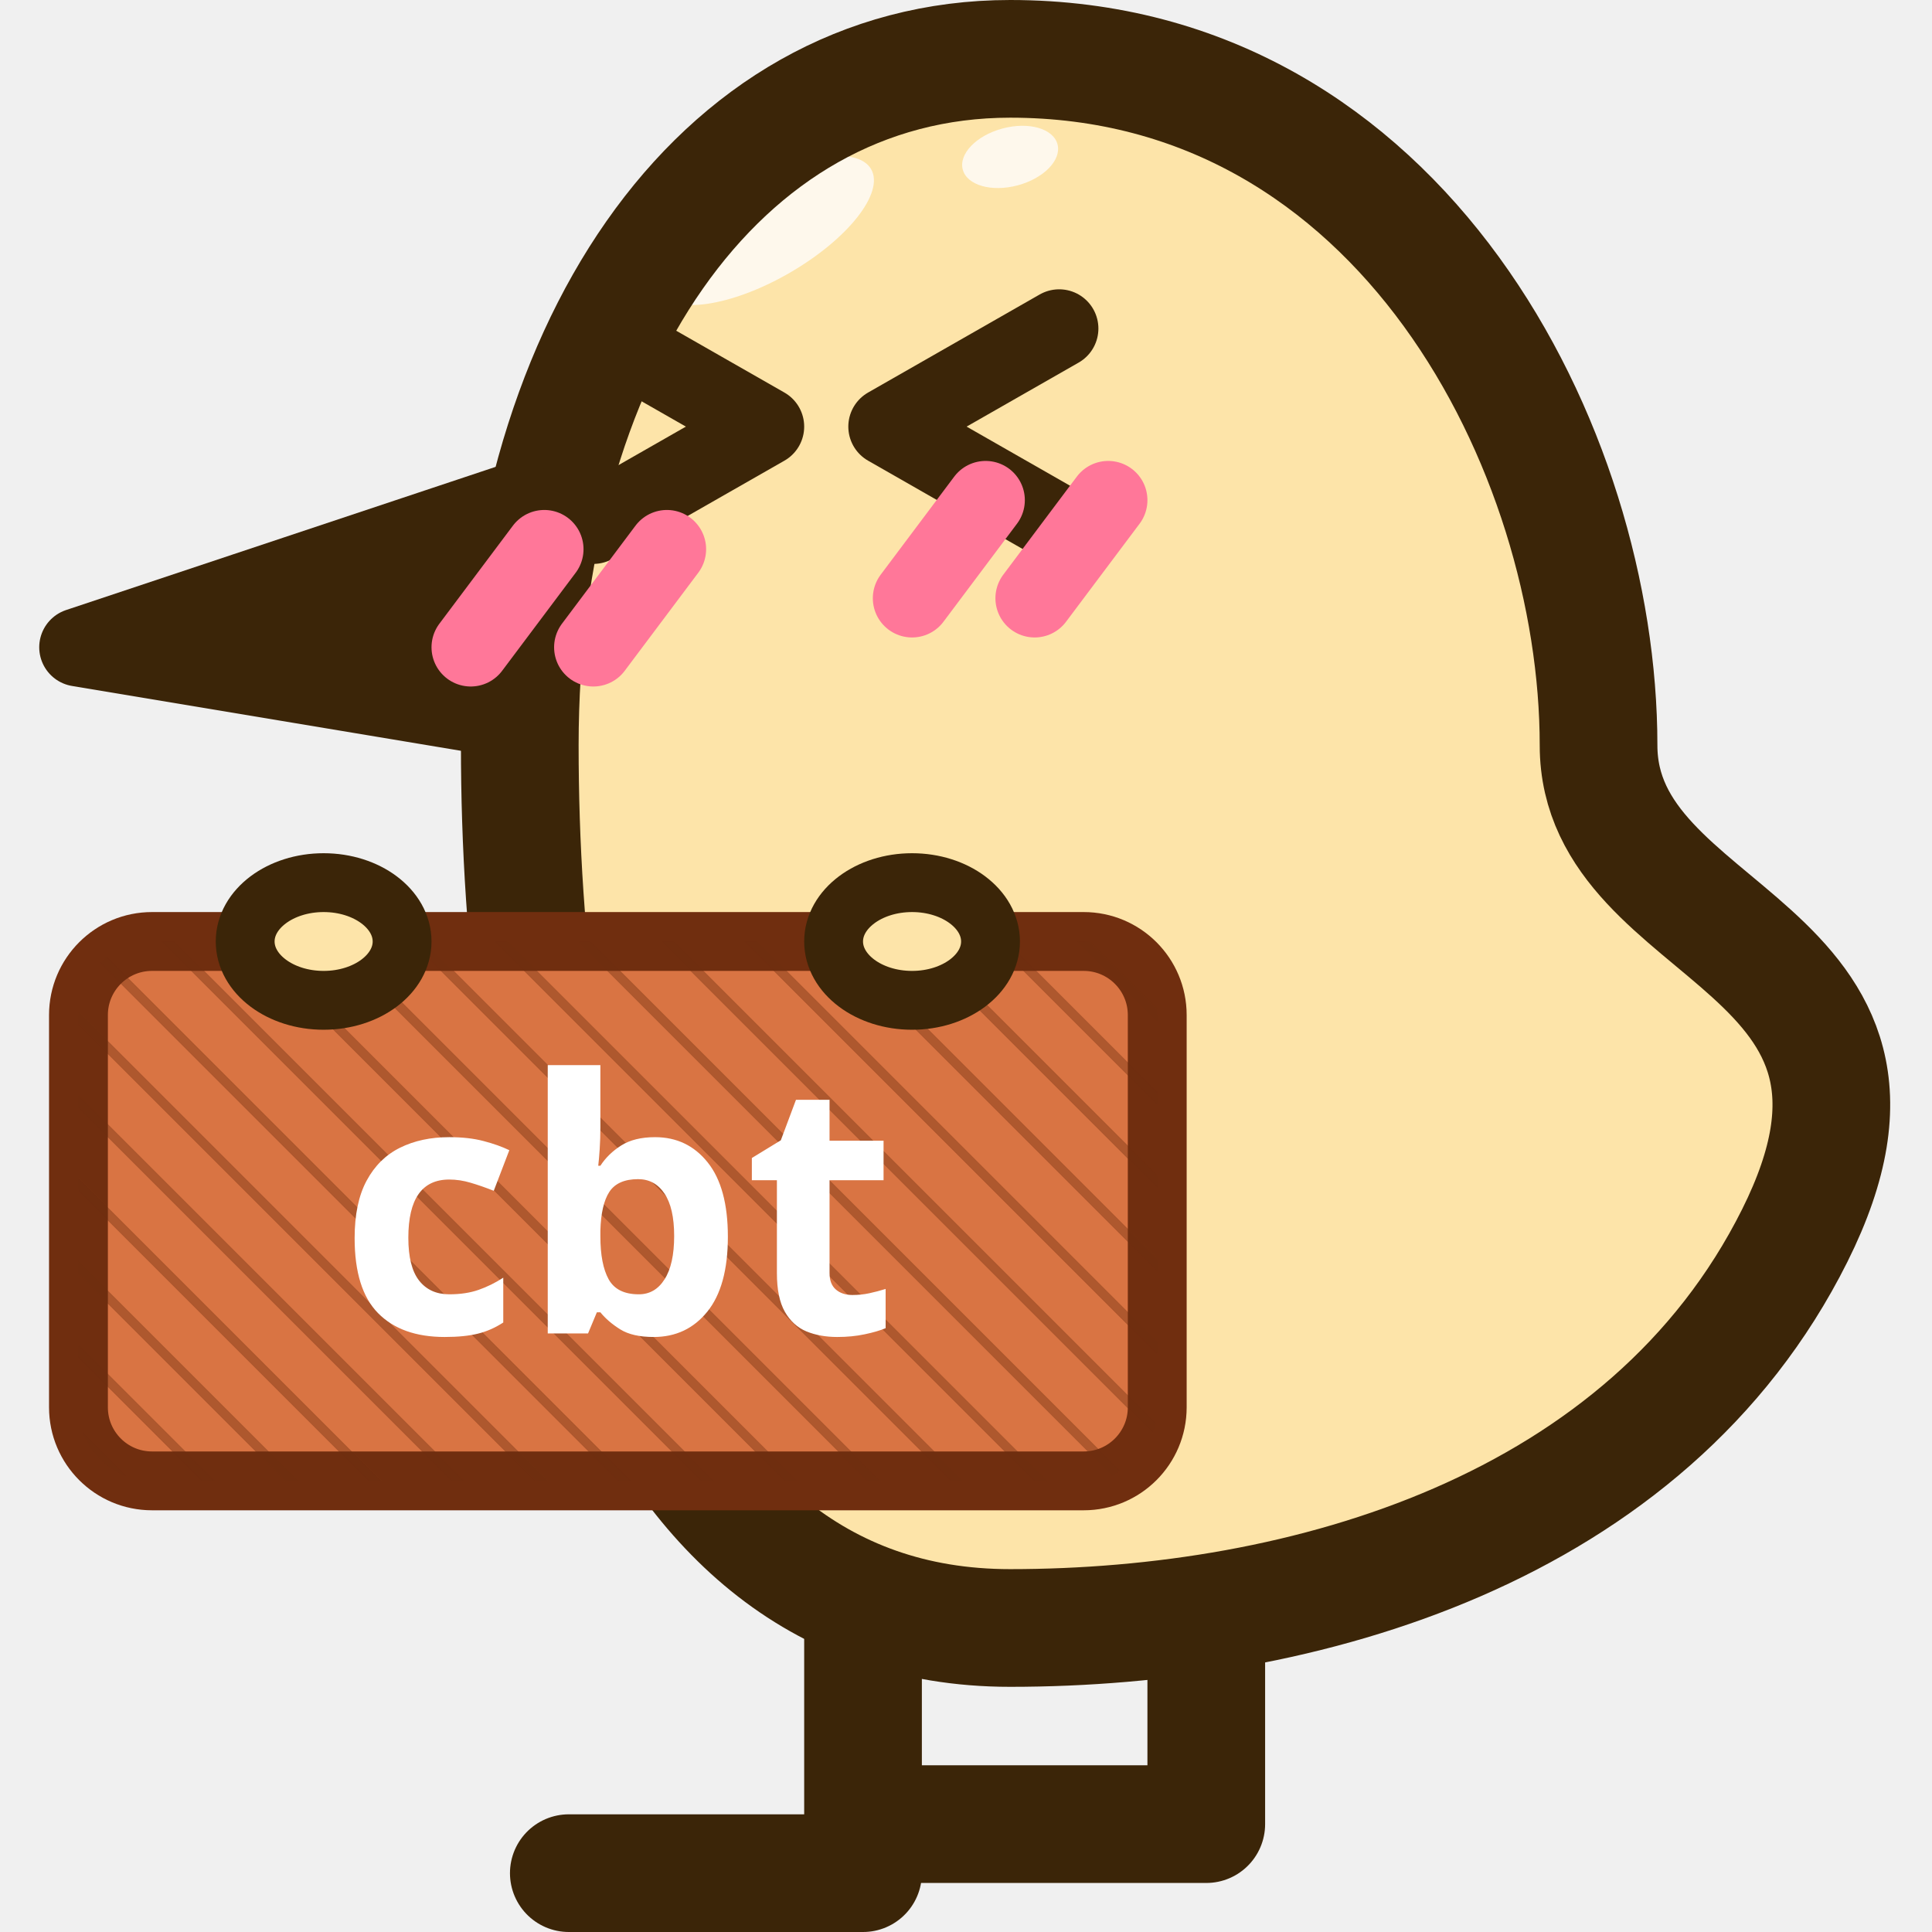
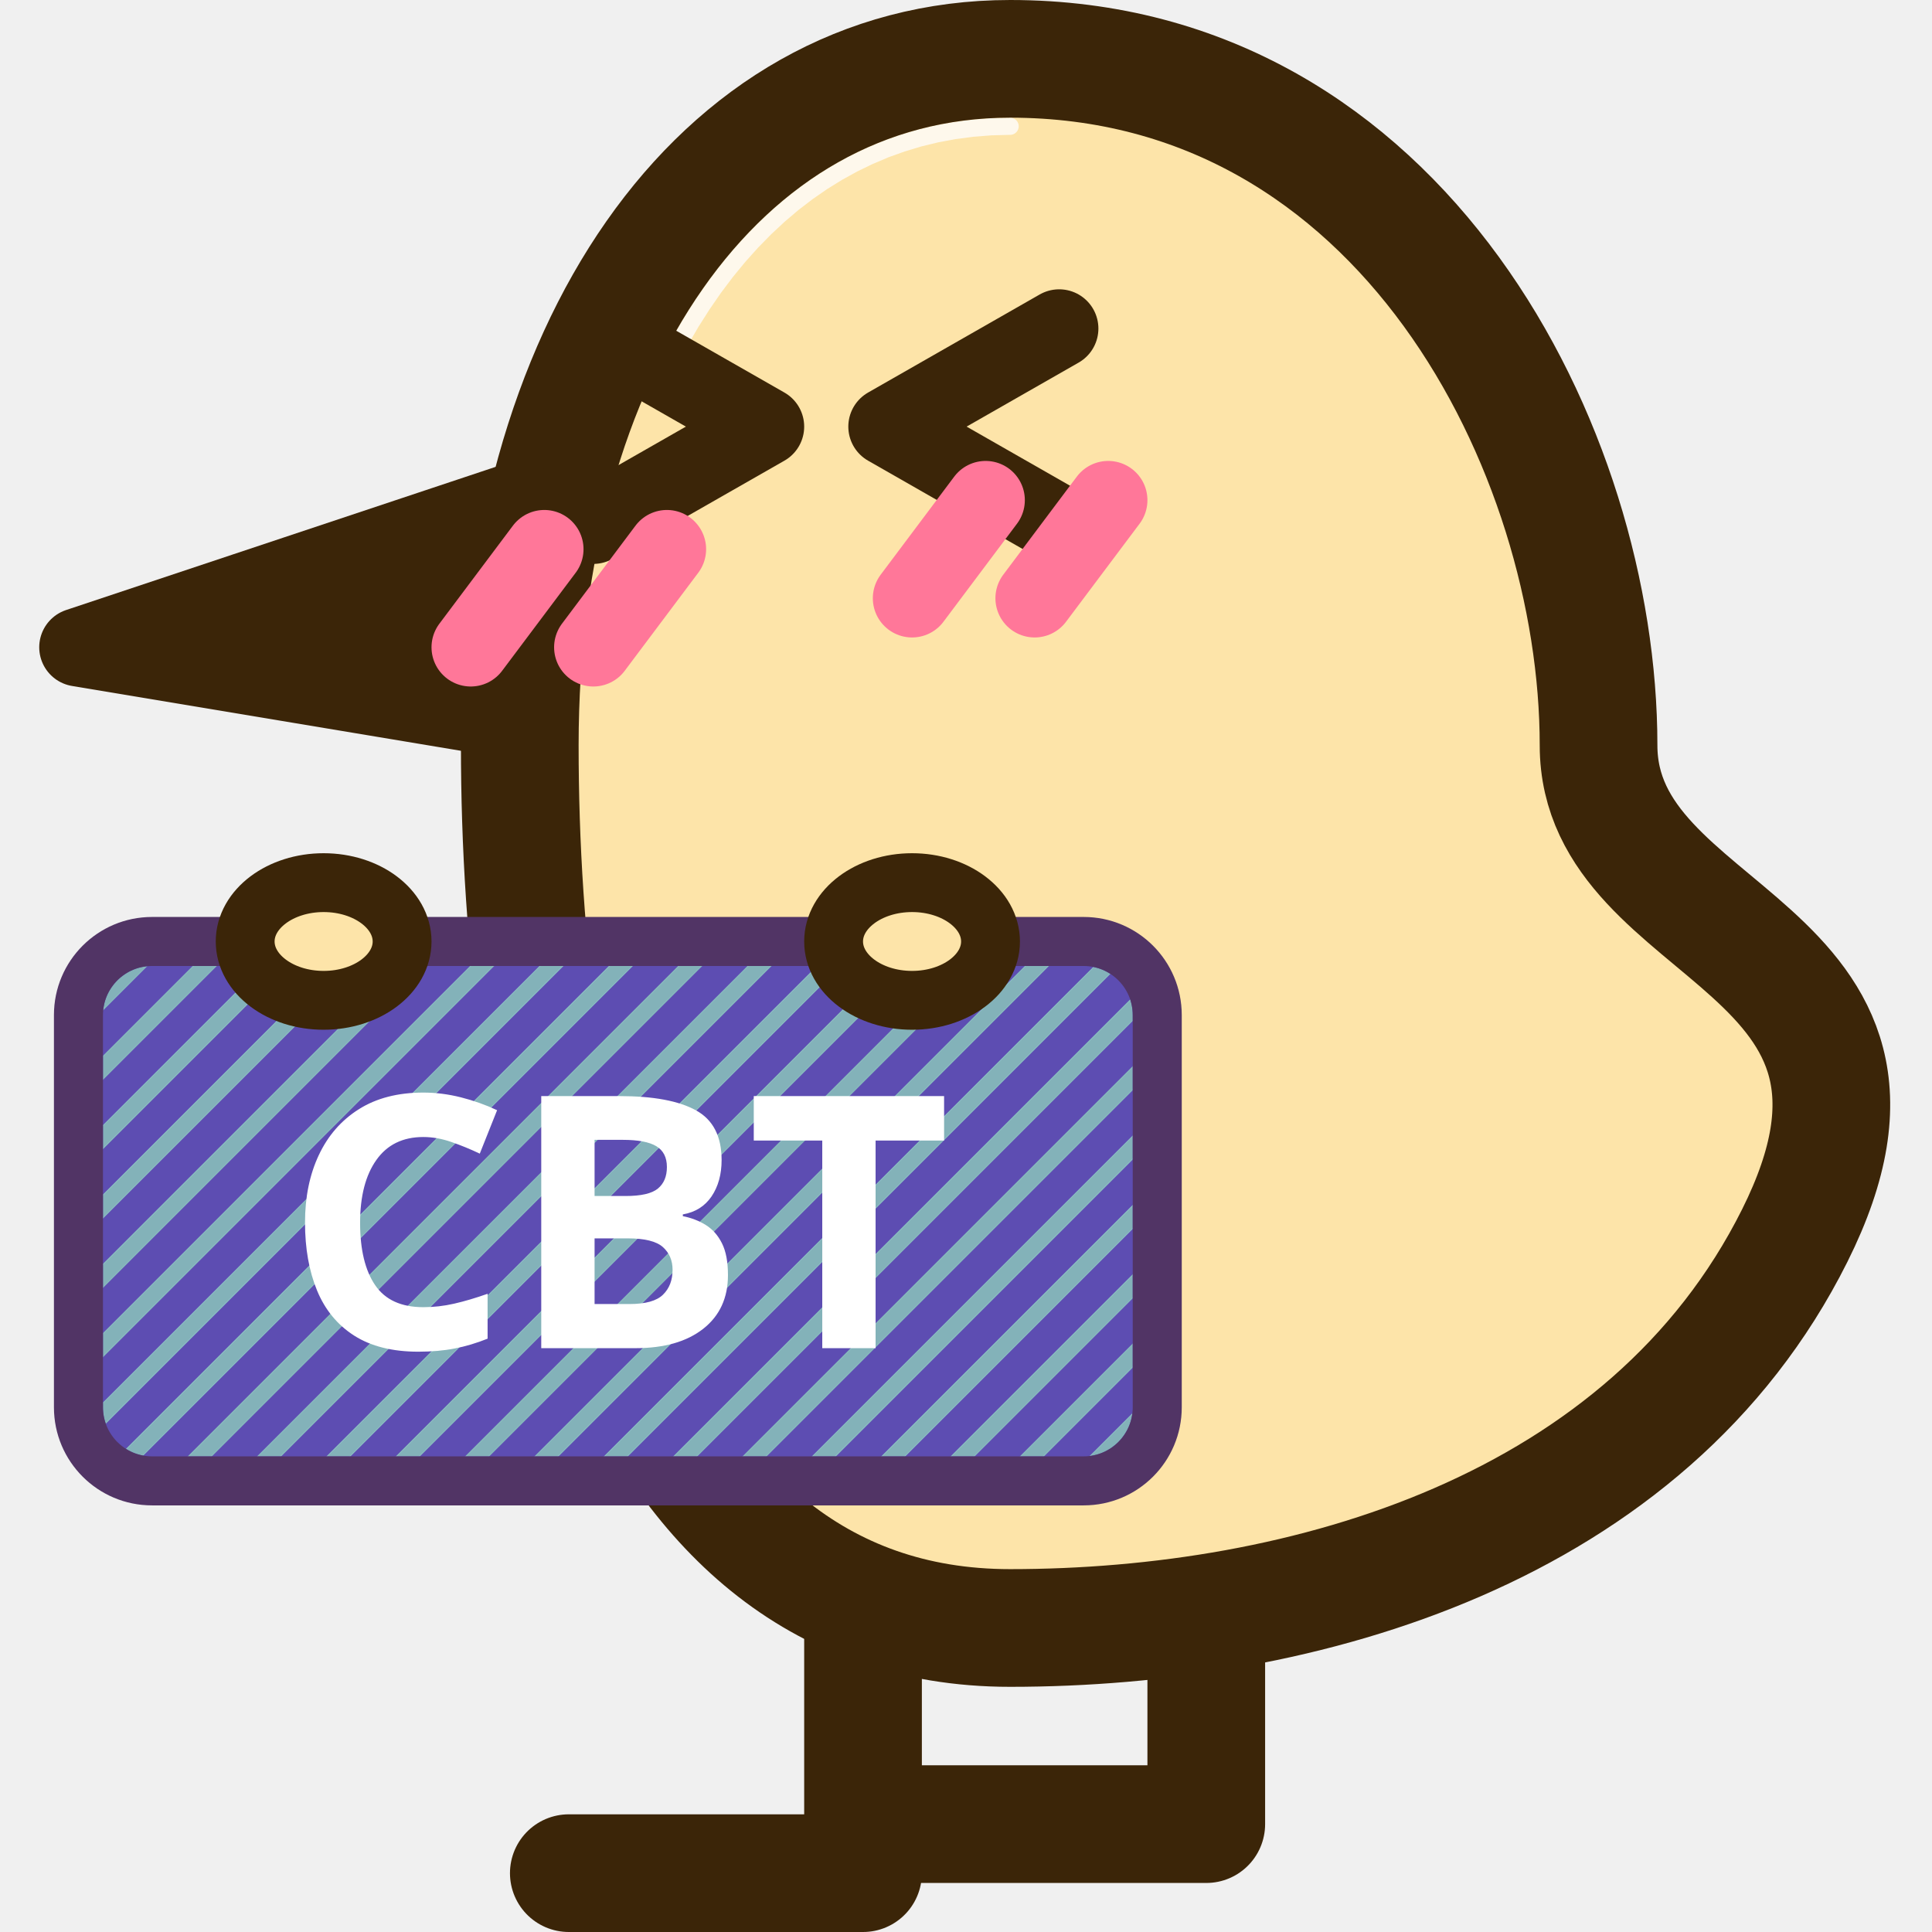
<svg xmlns="http://www.w3.org/2000/svg" viewBox="14 68 394 394" width="100%" height="100%">
  <style>
    @font-face {
-       font-family: 'Nunito';
-       src: url('./Nunito/Nunito-ExtraBold.ttf');
+       font-family: 'Quicksand';
+       src: url('../../format-template/Quicksand/Quicksand-Bold.ttf');
    }
    .format-text {
-       font-family: 'Nunito', sans-serif;
-       font-weight: 800;
+       font-family: 'Quicksand', sans-serif;
+       font-weight: 700;
      text-anchor: middle;
      dominant-baseline: central;
    }
  </style>
  <defs>
    <path id="body-path-k" d="M 220 80 C 300 80, 340 160, 340 220 C 340 260, 410 260, 380 320 C 350 380, 280 400, 220 400 C 140 400, 120 300, 120 220 C 120 140, 160 80, 220 80 Z" />
+     <clipPath id="body-clip">
+       <use href="#body-path-k" />
+     </clipPath>
    <clipPath id="sign-inner-clip">
-       <rect x="0" y="0" width="220" height="110" rx="15" />
+       <rect x="5" y="5" width="210" height="100" rx="10" />
    </clipPath>
-     <pattern id="sign-grill" width="12" height="12" patternUnits="userSpaceOnUse" patternTransform="rotate(-45)">
-       <line x1="0" y1="0" x2="0" y2="12" stroke="#702E0F" stroke-width="3.8" stroke-opacity="0.40" />
+     <pattern id="sign-grill" width="10" height="10" patternUnits="userSpaceOnUse" patternTransform="rotate(45)">
+       <line x1="0" y1="0" x2="0" y2="10" stroke="#83B2B9" stroke-width="7" />
    </pattern>
  </defs>
  <path d="M 260 380 L 260 440 L 200 440" fill="none" stroke="#3B2508" stroke-width="24" stroke-linecap="round" stroke-linejoin="round" />
  <path d="M 190 390 L 190 450 L 130 450" fill="none" stroke="#3B2508" stroke-width="24" stroke-linecap="round" stroke-linejoin="round" />
  <use href="#body-path-k" fill="#FDE4A9" />
-   <g fill="#fef8ec">
-     <ellipse cx="170" cy="115" rx="25" ry="10" transform="rotate(-30 170 115)" />
-     <ellipse cx="220" cy="100" rx="10" ry="6" transform="rotate(-15 220 100)" />
+   <g clip-path="url(#body-clip)">
+     <path fill="none" stroke="#fef8ec" stroke-width="3.5" stroke-linecap="round" d="M 148.69 145.47 L 150.68 141.40 L 152.76 137.49 L 154.95 133.73 L 157.24 130.13 L 159.62 126.68 L 162.09 123.40 L 164.65 120.28 L 167.30 117.33 L 170.03 114.54 L 172.83 111.93 L 175.71 109.48 L 178.67 107.21 L 181.70 105.11 L 184.80 103.19 L 187.98 101.43 L 191.22 99.86 L 194.54 98.45 L 197.93 97.23 L 201.41 96.18 L 204.95 95.32 L 208.59 94.64 L 212.30 94.15 L 216.11 93.85 L 220.00 93.75" />
  </g>
  <use href="#body-path-k" fill="none" stroke="#3B2508" stroke-width="24" stroke-linejoin="round" />
  <path d="M 120 170 L 30 200 L 120 215 Z" fill="#3B2508" stroke="#3B2508" stroke-width="16" stroke-linejoin="round" />
  <g fill="none" stroke="#3B2508" stroke-width="16" stroke-linecap="round" stroke-linejoin="round">
    <path d="M 135 135 L 170 155 L 135 175" />
    <path d="M 230 135 L 195 155 L 230 175" />
  </g>
  <g stroke="#FF7799" stroke-width="16" stroke-linecap="round">
    <path d="M 110 200 L 125 180" />
    <path d="M 135 200 L 150 180" />
    <path d="M 200 190 L 215 170" />
    <path d="M 225 190 L 240 170" />
  </g>
  <g transform="translate(30, 260)">
-     <rect x="0" y="0" width="220" height="110" rx="15" fill="#D97443" stroke="#702E0F" stroke-width="12" />
+     <rect x="0" y="0" width="220" height="110" rx="15" fill="#5D4DB2" />
    <g clip-path="url(#sign-inner-clip)">
      <rect x="0" y="0" width="220" height="110" fill="url(#sign-grill)" />
    </g>
-     <text x="110" y="52.0" class="format-text" fill="#fff" font-size="72px">cbt</text>
+     <rect x="0" y="0" width="220" height="110" rx="15" fill="none" stroke="#513465" stroke-width="10" />
+     <text x="110" y="55" class="format-text" fill="#fff" font-size="72px">CBT</text>
  </g>
  <g fill="#FDE4A9" stroke="#3B2508" stroke-width="12">
    <ellipse cx="80" cy="260" rx="16" ry="12" />
    <ellipse cx="200" cy="260" rx="16" ry="12" />
  </g>
</svg>
